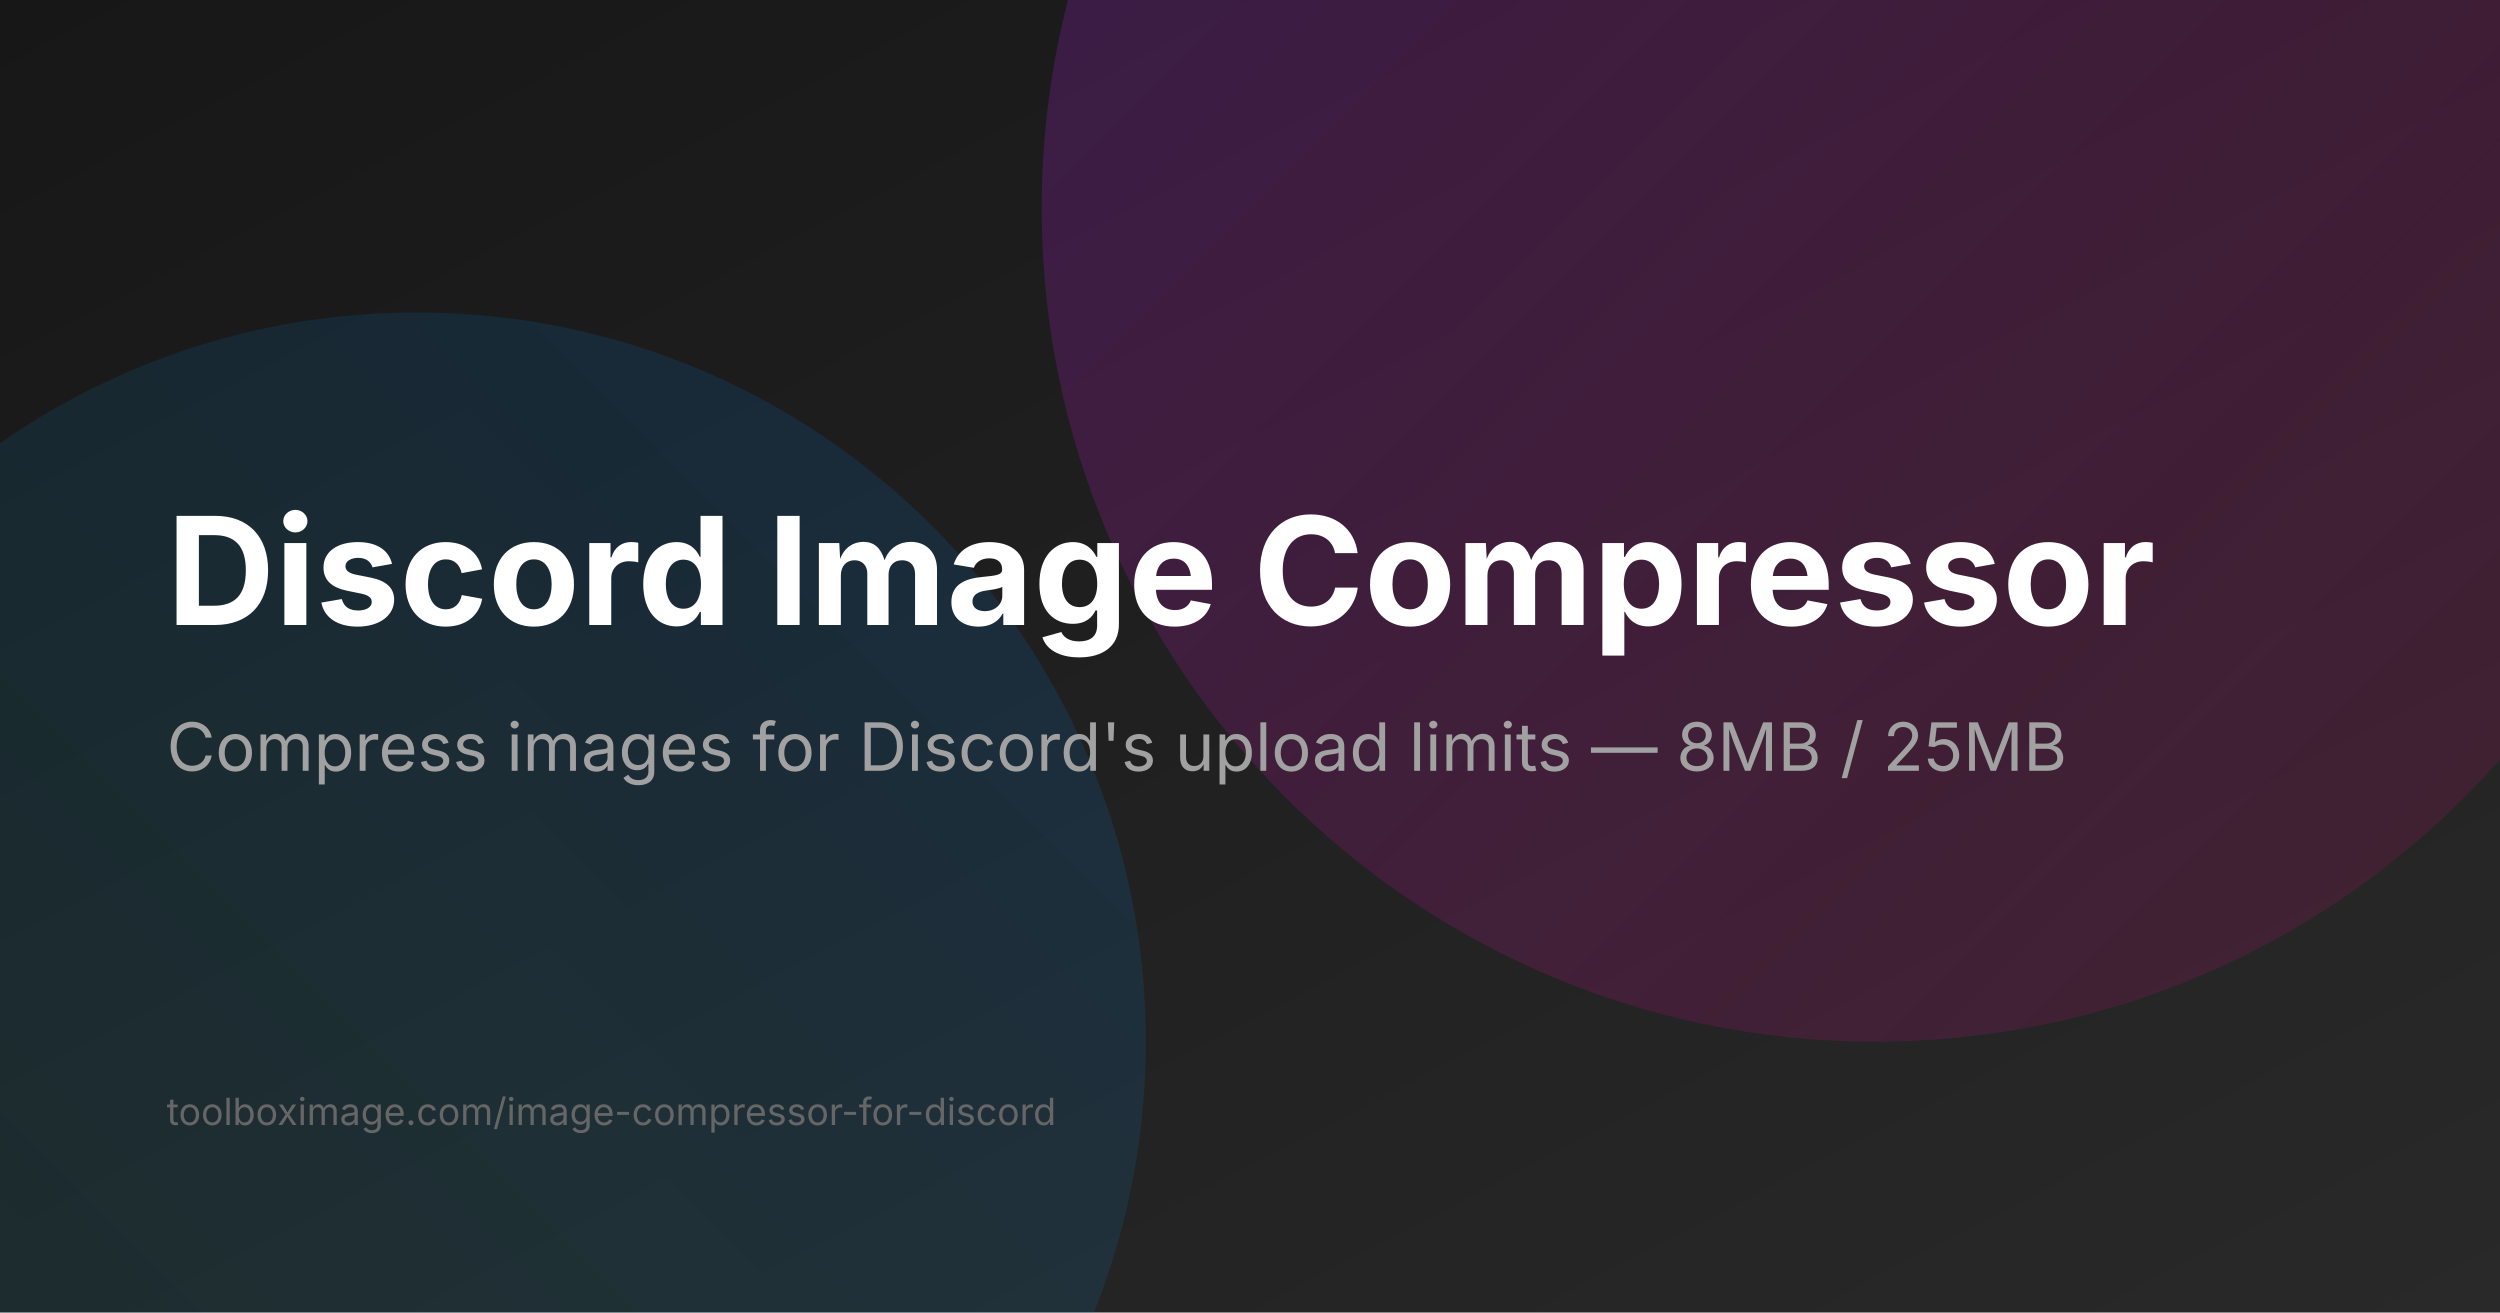
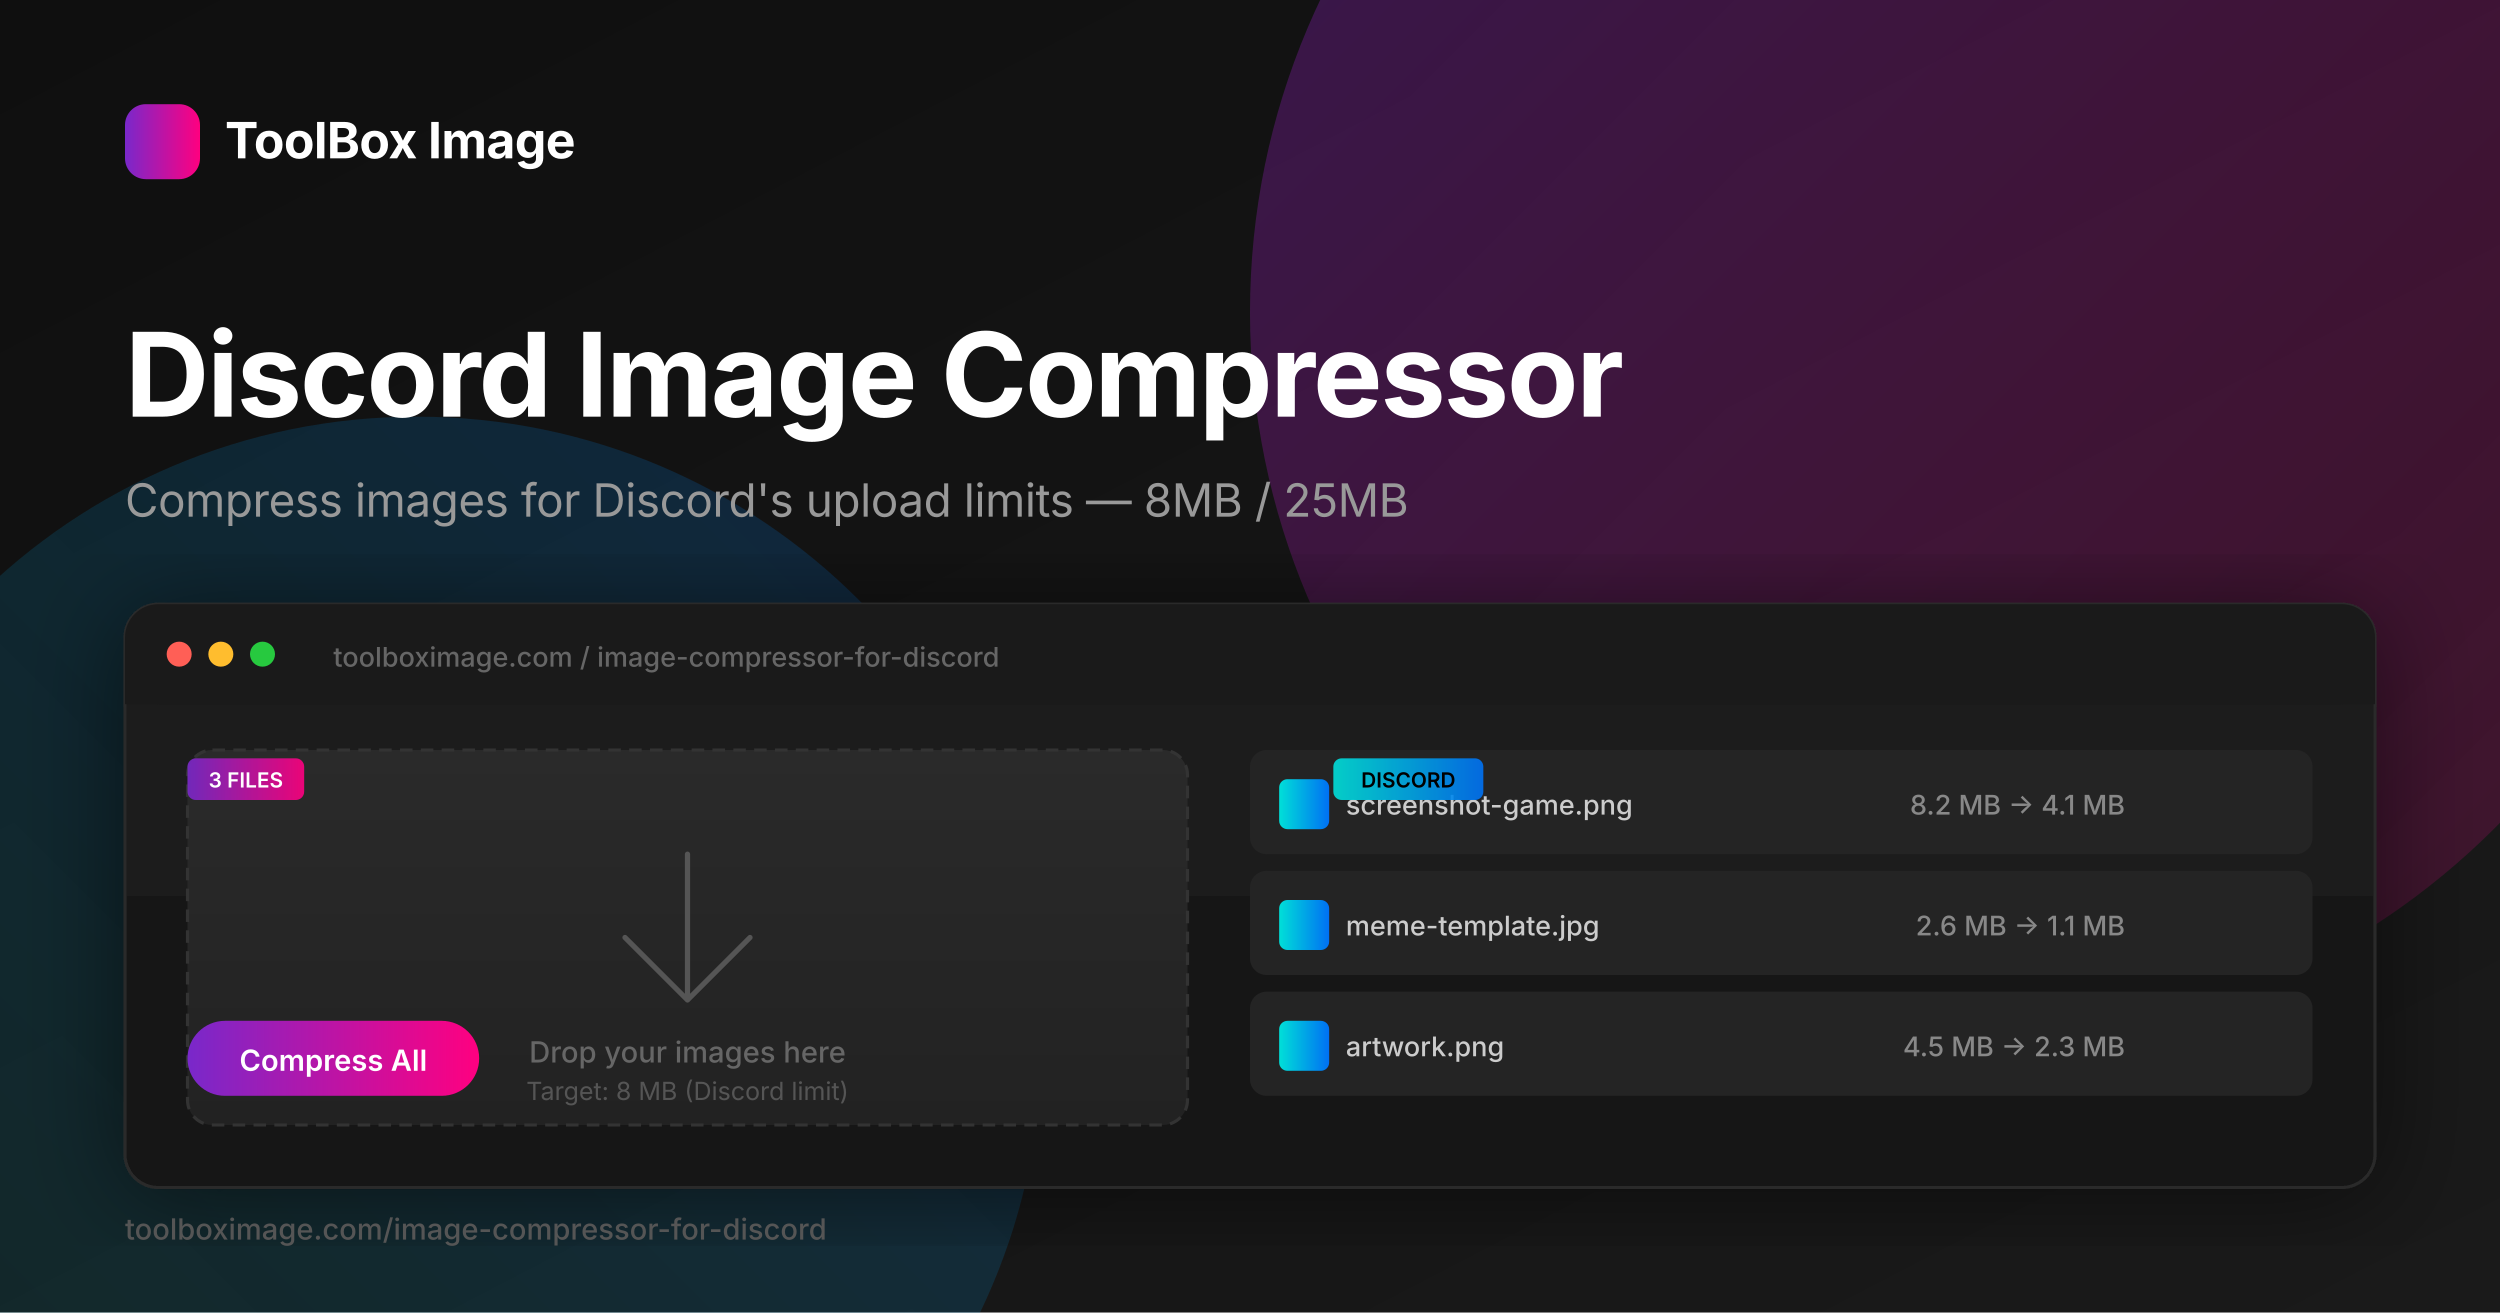
<svg xmlns="http://www.w3.org/2000/svg" width="1200" height="630" viewBox="0 0 1200 630">
  <defs>
    <linearGradient id="bg" x1="0" y1="0" x2="1" y2="1">
-       <stop offset="0%" stop-color="#171717" />
-       <stop offset="100%" stop-color="#292929" />
+       <stop offset="0%" stop-color="#0f0f0f" />
+       <stop offset="100%" stop-color="#1a1a1a" />
    </linearGradient>
-     <linearGradient id="mesh1" x1="0" y1="0" x2="1" y2="1">
-       <stop offset="0%" stop-color="#7928ca" stop-opacity="0.3" />
-       <stop offset="100%" stop-color="#ff0080" stop-opacity="0.1" />
+     <linearGradient id="glow1" x1="0" y1="0" x2="1" y2="1">
+       <stop offset="0%" stop-color="#7928ca" stop-opacity="0.35" />
+       <stop offset="100%" stop-color="#ff0080" stop-opacity="0.15" />
    </linearGradient>
-     <linearGradient id="mesh2" x1="1" y1="0" x2="0" y2="1">
-       <stop offset="0%" stop-color="#0070f3" stop-opacity="0.15" />
-       <stop offset="100%" stop-color="#00dfd8" stop-opacity="0.05" />
+     <linearGradient id="glow2" x1="1" y1="0" x2="0" y2="1">
+       <stop offset="0%" stop-color="#0070f3" stop-opacity="0.2" />
+       <stop offset="100%" stop-color="#00dfd8" stop-opacity="0.08" />
    </linearGradient>
+     <linearGradient id="card" x1="0" y1="0" x2="0" y2="1">
+       <stop offset="0%" stop-color="#1e1e1e" />
+       <stop offset="100%" stop-color="#151515" />
+     </linearGradient>
+     <linearGradient id="upload" x1="0" y1="0" x2="0" y2="1">
+       <stop offset="0%" stop-color="#2a2a2a" />
+       <stop offset="100%" stop-color="#222222" />
+     </linearGradient>
+     <linearGradient id="accent" x1="0" y1="0" x2="1" y2="0">
+       <stop offset="0%" stop-color="#7928ca" />
+       <stop offset="100%" stop-color="#ff0080" />
+     </linearGradient>
+     <linearGradient id="accent2" x1="0" y1="0" x2="1" y2="0">
+       <stop offset="0%" stop-color="#00dfd8" />
+       <stop offset="100%" stop-color="#0070f3" />
+     </linearGradient>
+     <filter id="shadow">
+       <feDropShadow dx="0" dy="4" stdDeviation="24" flood-color="#000" flood-opacity="0.5" />
+     </filter>
  </defs>
  <rect width="1200" height="630" fill="url(#bg)" />
-   <circle cx="900" cy="100" r="400" fill="url(#mesh1)" />
-   <circle cx="200" cy="500" r="350" fill="url(#mesh2)" />
-   <text x="80" y="300" font-family="system-ui,-apple-system,sans-serif" font-size="72" font-weight="700" fill="#ffffff">Discord Image Compressor</text>
-   <text x="80" y="370" font-family="system-ui,-apple-system,sans-serif" font-size="32" font-weight="400" fill="#a1a1a1">Compress images for Discord's upload limits — 8MB / 25MB</text>
-   <text x="80" y="540" font-family="system-ui,-apple-system,sans-serif" font-size="18" font-weight="400" fill="#666666">toolboximage.com/image-compressor-for-discord</text>
+   <circle cx="950" cy="150" r="350" fill="url(#glow1)" />
+   <circle cx="200" cy="500" r="300" fill="url(#glow2)" />
+   <rect x="60" y="50" width="36" height="36" rx="10" fill="url(#accent)" />
+   <text x="108" y="76" font-family="system-ui,-apple-system,sans-serif" font-size="24" font-weight="700" fill="#ffffff" letter-spacing="-0.3">ToolBox Image</text>
+   <text x="60" y="200" font-family="system-ui,-apple-system,sans-serif" font-size="56" font-weight="700" fill="#ffffff" letter-spacing="-1">Discord Image Compressor</text>
+   <text x="60" y="248" font-family="system-ui,-apple-system,sans-serif" font-size="22" font-weight="400" fill="#999" letter-spacing="-0.2">Compress images for Discord's upload limits — 8MB / 25MB</text>
+   <rect x="60" y="290" width="1080" height="280" rx="16" fill="url(#card)" stroke="#2a2a2a" stroke-width="1.5" filter="url(#shadow)" />
+   <rect x="60" y="290" width="1080" height="48" rx="16" fill="#1a1a1a" />
+   <rect x="60" y="322" width="1080" height="16" fill="#1a1a1a" />
+   <circle cx="86" cy="314" r="6" fill="#ff5f56" />
+   <circle cx="106" cy="314" r="6" fill="#ffbd2e" />
+   <circle cx="126" cy="314" r="6" fill="#27c93f" />
+   <text x="160" y="320" font-family="system-ui,-apple-system,sans-serif" font-size="13" font-weight="500" fill="#666">toolboximage.com / image-compressor-for-discord</text>
+   <rect x="90" y="360" width="480" height="180" rx="12" fill="url(#upload)" stroke="#333" stroke-width="1.5" stroke-dasharray="6,4" />
+   <path d="M330 410 L330 480 M300 450 L330 480 L360 450" stroke="#555" stroke-width="2.5" fill="none" stroke-linecap="round" stroke-linejoin="round" />
+   <text x="330" y="510" font-family="system-ui,-apple-system,sans-serif" font-size="14" font-weight="500" fill="#666" text-anchor="middle">Drop your images here</text>
+   <text x="330" y="528" font-family="system-ui,-apple-system,sans-serif" font-size="12" font-weight="400" fill="#555" text-anchor="middle">Target: 8 MB (Discord limit)</text>
+   <rect x="600" y="360" width="510" height="50" rx="8" fill="#242424" />
+   <rect x="614" y="374" width="24" height="24" rx="4" fill="url(#accent2)" />
+   <text x="646" y="391" font-family="system-ui,-apple-system,sans-serif" font-size="13" font-weight="500" fill="#ccc">screenshot-game.png</text>
+   <text x="1020" y="391" font-family="system-ui,-apple-system,sans-serif" font-size="13" font-weight="500" fill="#888" text-anchor="end">8.2 MB → 4.1 MB</text>
+   <rect x="600" y="418" width="510" height="50" rx="8" fill="#242424" />
+   <rect x="614" y="432" width="24" height="24" rx="4" fill="url(#accent2)" />
+   <text x="646" y="449" font-family="system-ui,-apple-system,sans-serif" font-size="13" font-weight="500" fill="#ccc">meme-template.jpg</text>
+   <text x="1020" y="449" font-family="system-ui,-apple-system,sans-serif" font-size="13" font-weight="500" fill="#888" text-anchor="end">2.6 MB → 1.1 MB</text>
+   <rect x="600" y="476" width="510" height="50" rx="8" fill="#242424" />
+   <rect x="614" y="490" width="24" height="24" rx="4" fill="url(#accent2)" />
+   <text x="646" y="507" font-family="system-ui,-apple-system,sans-serif" font-size="13" font-weight="500" fill="#ccc">artwork.png</text>
+   <text x="1020" y="507" font-family="system-ui,-apple-system,sans-serif" font-size="13" font-weight="500" fill="#888" text-anchor="end">4.5 MB → 2.3 MB</text>
+   <rect x="90" y="364" width="56" height="20" rx="4" fill="url(#accent)" opacity="0.9" />
+   <text x="118" y="378" font-family="system-ui,-apple-system,sans-serif" font-size="10" font-weight="600" fill="#fff" text-anchor="middle">3 FILES</text>
+   <rect x="640" y="364" width="72" height="20" rx="4" fill="url(#accent2)" opacity="0.9" />
+   <text x="676" y="378" font-family="system-ui,-apple-system,sans-serif" font-size="10" font-weight="600" fill="#000" text-anchor="middle">DISCORD</text>
+   <rect x="90" y="490" width="140" height="36" rx="18" fill="url(#accent)" />
+   <text x="160" y="514" font-family="system-ui,-apple-system,sans-serif" font-size="14" font-weight="600" fill="#fff" text-anchor="middle">Compress All</text>
+   <text x="60" y="595" font-family="system-ui,-apple-system,sans-serif" font-size="14" font-weight="500" fill="#555">toolboximage.com/image-compressor-for-discord</text>
</svg>
